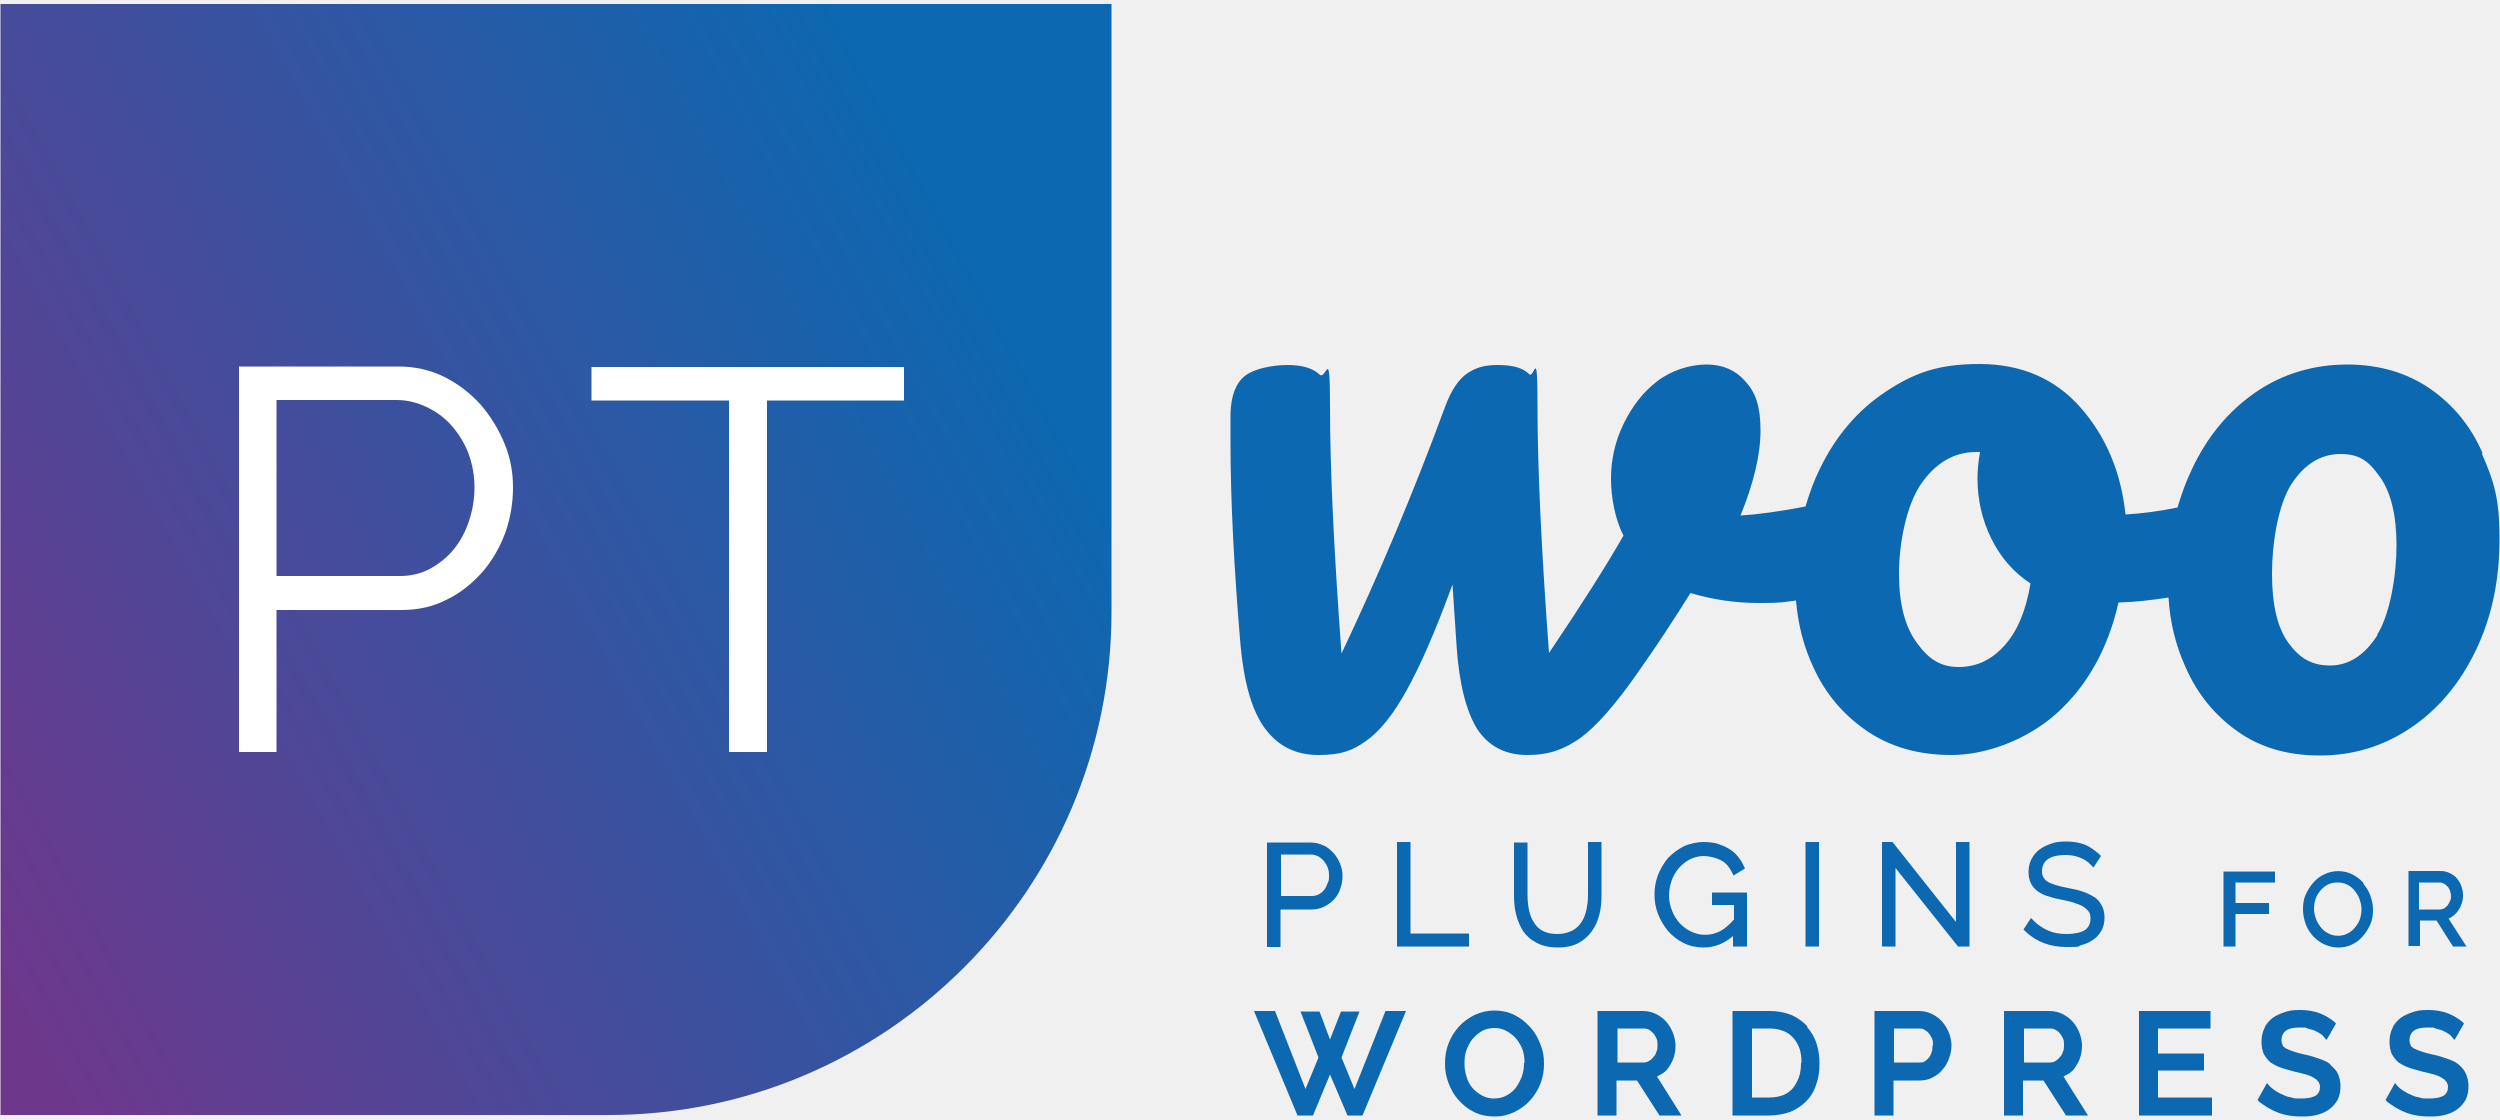
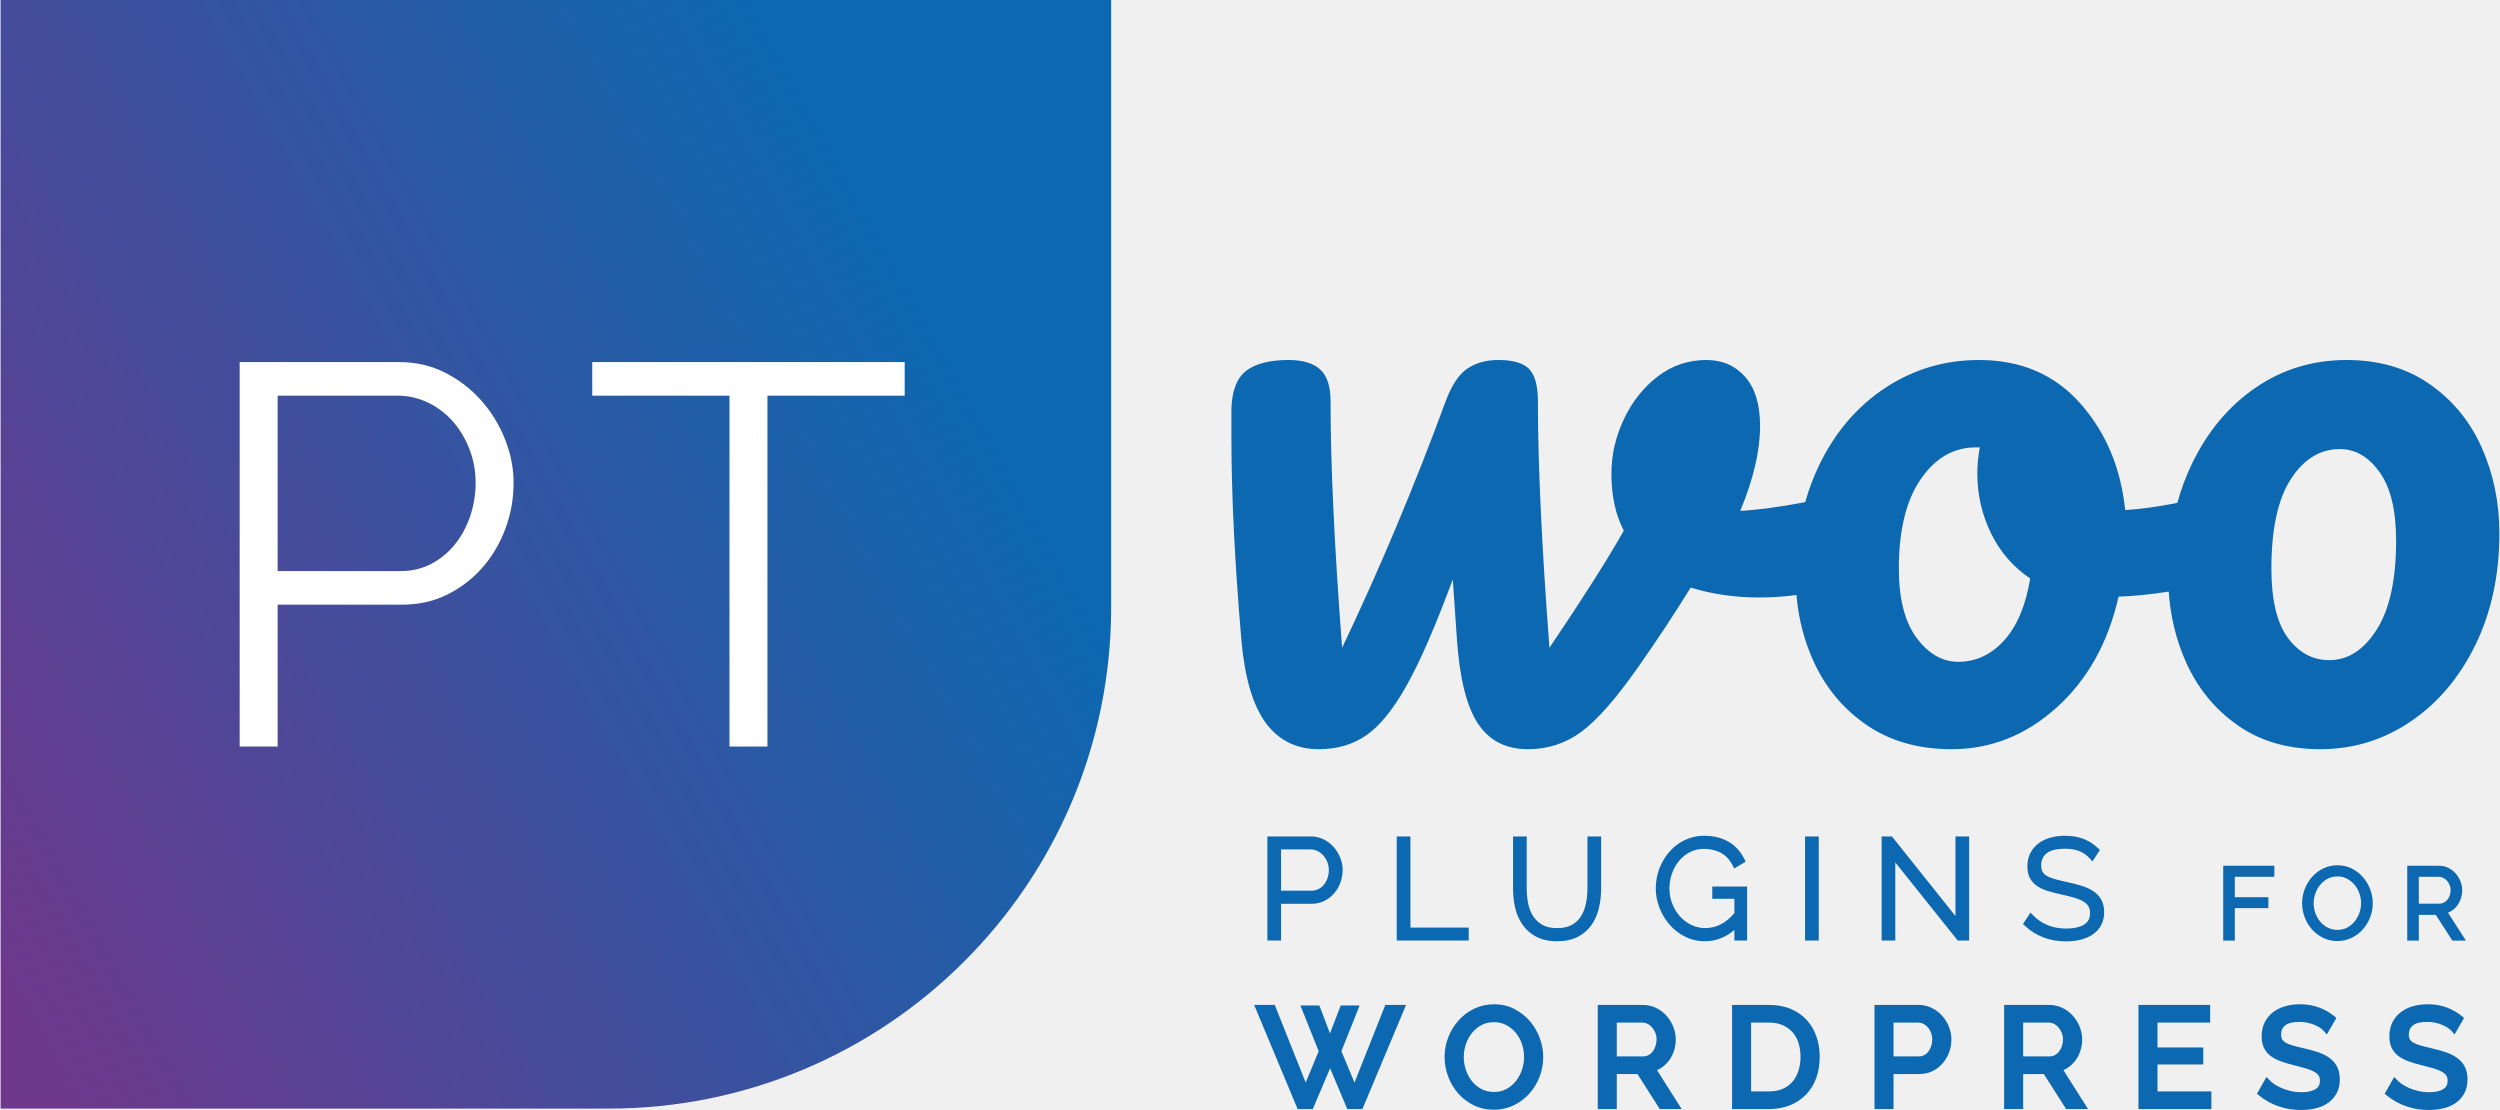
- <svg xmlns="http://www.w3.org/2000/svg" id="Layer_1" version="1.1" viewBox="0 0 500 224">
+ <svg xmlns="http://www.w3.org/2000/svg" width="500" height="222">
  <defs>
-     <linearGradient id="linear-gradient" x1="-19" x2="245.8" y1="162.2" y2="18.3" gradientUnits="userSpaceOnUse">
-       <stop offset="0" stop-color="#6d388c" />
-       <stop offset=".8" stop-color="#0c68b0" />
+     <linearGradient id="a" x1="0" x2="1" y1="0" y2="0" gradientTransform="matrix(264.4468 -143.7623 143.6905 264.579 -18.702 161.13)" gradientUnits="userSpaceOnUse">
+       <stop offset="0" style="stop-color:#6d388c;stop-opacity:1" />
+       <stop offset=".754" style="stop-color:#0c68b0;stop-opacity:1" />
+       <stop offset="1" style="stop-color:#0c68b0;stop-opacity:1" />
    </linearGradient>
-     <style>.st1{fill:#fff}.st2{fill:#0c68b0}</style>
+     <clipPath id="b">
+       <path d="M246 72h253.875v78H246Zm0 0" />
+     </clipPath>
  </defs>
-   <path d="M121.7 223H.1V.8h222.2v121.6c0 27.8-11.3 52.9-29.5 71.1S149.5 223 121.7 223Z" style="fill:url(#linear-gradient)" />
-   <path d="M47.8 150.4V73.3h31.9c3.3 0 6.4.7 9.2 2.1 2.8 1.4 5.2 3.3 7.2 5.5 2 2.3 3.6 4.9 4.8 7.8 1.2 2.9 1.7 5.8 1.7 8.8s-.5 6.2-1.6 9.2c-1.1 2.9-2.6 5.5-4.6 7.8-2 2.2-4.3 4.1-7 5.4-2.7 1.4-5.7 2.1-9.1 2.1h-25v28.4h-7.6Zm7.6-35.2H80c2.2 0 4.3-.5 6.1-1.5 1.8-1 3.4-2.3 4.7-3.9s2.3-3.5 3-5.6c.7-2.1 1.1-4.4 1.1-6.7s-.4-4.6-1.2-6.8c-.8-2.1-2-4-3.4-5.6-1.4-1.6-3.1-2.8-5-3.7-1.9-.9-3.9-1.4-6-1.4h-24v35.2ZM180.9 80.1h-27.5v70.3h-7.6V80.1h-27.5v-6.7h62.5v6.7Z" class="st1" />
-   <path d="M496.5 90.6c-2.3-5.3-5.8-9.6-10.4-12.8-4.6-3.2-10.2-4.9-16.7-4.9s-12.8 1.8-18.2 5.5c-5.4 3.7-9.7 8.8-12.8 15.4-1.2 2.5-2.1 5-2.9 7.7-3.8.8-7.3 1.2-10.4 1.4-.9-8.5-3.9-15.6-9-21.4-5.1-5.8-11.9-8.7-20.2-8.7s-13.1 1.8-18.7 5.5-10 8.8-13.2 15.4c-1.2 2.4-2.1 4.9-2.9 7.6-5.2 1-9.6 1.6-13 1.8 2.6-6.4 4-12.1 4-17s-1-7.6-3-9.8c-2-2.3-4.6-3.4-7.8-3.4s-6.9 1.1-9.8 3.3c-2.9 2.2-5.1 5.1-6.8 8.6-1.7 3.5-2.5 7.2-2.5 10.9s.8 8.2 2.5 11.4c-3.3 5.8-8.3 13.7-14.9 23.5-1.5-20.3-2.3-36.7-2.3-49.4s-.6-5.2-1.7-6.4c-1.2-1.2-3.2-1.8-6.2-1.8s-4.5.6-6.2 1.7c-1.7 1.2-3.2 3.4-4.4 6.7-6.3 17.1-13.2 33.5-20.7 49.3-1.5-20.3-2.3-36.7-2.3-49.4s-.7-5.1-2.1-6.4c-1.4-1.3-3.5-1.9-6.4-1.9s-6.6.7-8.4 2.1c-1.9 1.4-2.9 4-3 7.6v5.8c0 11.6.7 25.1 2 40.5.7 7.6 2.3 13.2 4.9 16.7 2.6 3.5 6.1 5.3 10.7 5.3s6.8-.9 9.5-2.8 5.4-5.2 8.1-10.1c2.7-4.8 5.8-11.9 9.2-21.2l.8 12.1c.5 7.8 2 13.4 4.2 16.9 2.3 3.4 5.6 5.1 10 5.1s7.5-1.2 10.7-3.5c3.1-2.3 6.9-6.6 11.3-12.9 3.9-5.5 7.4-10.9 10.6-16 4.3 1.3 8.9 2 13.7 2s5-.2 7.4-.5c.4 4.7 1.5 9.2 3.5 13.4 2.4 5.3 6 9.5 10.7 12.7 4.7 3.2 10.3 4.8 16.9 4.8s14.8-2.8 21-8.3c6.2-5.6 10.3-13 12.4-22.2 3.5-.1 6.8-.5 10-1 .3 4.9 1.4 9.5 3.4 13.9 2.3 5.3 5.8 9.6 10.3 12.8 4.6 3.3 10.1 4.9 16.6 4.9s12.6-1.8 18.1-5.5c5.5-3.7 9.8-8.8 13-15.4 3.2-6.6 4.8-14 4.8-22.4s-1.2-11.7-3.5-17Zm-95.6 38.5c-2.6 2.9-5.6 4.3-9.2 4.3s-6-1.6-8.3-4.8c-2.4-3.2-3.6-7.8-3.6-13.9s1.5-13.7 4.4-17.9c2.9-4.2 6.6-6.4 11-6.4h.8c-.3 1.8-.5 3.5-.5 5.3 0 4.2.9 8.2 2.7 11.9 1.8 3.7 4.4 6.8 7.9 9.1-.9 5.4-2.6 9.5-5.2 12.4Zm74.6-2.1c-2.6 4.1-5.8 6.1-9.5 6.1s-6.1-1.5-8.3-4.5c-2.2-3-3.3-7.6-3.3-13.9s1.3-13.9 3.9-17.9c2.6-4 5.9-6 9.8-6s5.7 1.5 7.9 4.6c2.2 3.1 3.3 7.7 3.3 13.7s-1.3 13.8-3.9 17.9ZM256.2 181.9h6.1c.9 0 1.8-.2 2.6-.6.8-.4 1.4-.9 2-1.5.5-.6 1-1.4 1.2-2.2.3-.8.4-1.6.4-2.5s-.2-1.6-.5-2.4c-.3-.8-.8-1.5-1.3-2.1-.6-.6-1.2-1.2-2-1.5-.8-.4-1.7-.6-2.6-.6h-8.7v20.9h2.7V182Zm9.6-6.8c0 .6 0 1.1-.3 1.6-.2.5-.4 1-.7 1.3-.3.4-.7.7-1.1.9-.4.2-.9.3-1.4.3h-6.1v-8.3h5.9c.5 0 .9.1 1.4.3.4.2.8.5 1.2.9.3.4.6.8.8 1.3.2.5.3 1 .3 1.6ZM293.8 186.7h-11.7v-18.3h-2.7v20.9h14.4v-2.6zM320.3 178.9v-10.5h-2.7v10.5c0 1-.1 2-.3 3-.2.9-.5 1.8-1 2.5-.4.7-1.1 1.3-1.8 1.7-.8.4-1.8.7-3 .7s-2.2-.2-2.9-.6c-.8-.4-1.4-1-1.8-1.7-.5-.7-.8-1.6-1-2.5-.2-1-.3-2-.3-3v-10.5h-2.7V179c0 1.3.1 2.6.4 3.8.3 1.3.8 2.4 1.4 3.4.7 1 1.6 1.8 2.8 2.4 1.1.6 2.6.9 4.2.9s3-.3 4.1-.9c1.1-.6 2-1.4 2.7-2.4.7-1 1.2-2.1 1.5-3.4.3-1.2.4-2.5.4-3.9ZM346.9 189.3h2.5v-10.8h-7v2.5h4.4v2.9c-.9 1-1.8 1.8-2.7 2.3-1.9 1-4.1 1-5.9.1-.9-.4-1.6-1-2.3-1.7-.6-.7-1.2-1.6-1.5-2.5-.4-1-.6-2-.6-3s.2-2 .5-2.9c.3-.9.8-1.8 1.4-2.5.6-.7 1.3-1.3 2.2-1.8.8-.4 1.8-.7 2.8-.7s2.4.3 3.4.8 1.8 1.4 2.3 2.5l.3.6 2.3-1.4-.3-.6c-.3-.7-.7-1.3-1.2-1.9-.5-.6-1.1-1.1-1.8-1.5-.7-.4-1.4-.7-2.3-1-.8-.2-1.8-.3-2.8-.3s-2.7.3-3.9.9c-1.2.6-2.2 1.4-3.1 2.3-.8 1-1.5 2.1-2 3.4-.5 1.3-.7 2.6-.7 3.9s.2 2.6.7 3.9c.5 1.3 1.2 2.4 2 3.4.9 1 1.9 1.8 3.1 2.4 1.2.6 2.6.9 4 .9 2.2 0 4.2-.8 5.9-2.3v2.1ZM361.1 168.4h2.7v20.9h-2.7zM391.2 184.4l-12.7-16h-2.1v20.9h2.7v-15.7l12.5 15.7h2.3v-20.9h-2.7v16zM418.8 179.4c-.6-.4-1.4-.8-2.3-1.1-.9-.3-1.8-.5-2.9-.7-1-.2-1.9-.4-2.5-.6-.6-.2-1.2-.4-1.6-.7-.4-.2-.6-.5-.8-.8-.2-.3-.3-.7-.3-1.2 0-1 .3-1.8 1.1-2.4.7-.6 2-.9 3.7-.9s3.7.6 4.9 1.9l.6.6 1.5-2.3-.4-.4c-.9-.8-1.9-1.5-2.9-1.9-1.1-.4-2.3-.6-3.6-.6s-2.1.1-3 .4c-.9.3-1.7.7-2.4 1.2s-1.2 1.2-1.6 1.9c-.4.8-.6 1.7-.6 2.6s.2 1.7.5 2.3c.3.6.8 1.2 1.4 1.6.6.4 1.3.8 2.2 1 .8.3 1.8.5 2.8.7 1 .2 1.9.4 2.6.7.7.2 1.3.5 1.7.8.4.3.7.6.9.9.2.3.3.8.3 1.3 0 1-.4 1.8-1.1 2.3-.8.5-2.1.8-3.6.8s-2.7-.2-3.8-.7c-1.1-.5-2-1.1-2.8-1.9l-.6-.6-1.5 2.3.4.4c2.2 2.1 5 3.1 8.2 3.1s2.1-.1 3-.4c.9-.2 1.7-.6 2.4-1.1.7-.5 1.2-1.1 1.6-1.8.4-.7.6-1.6.6-2.6s-.2-1.8-.6-2.5c-.4-.7-.9-1.3-1.6-1.7ZM453.8 180.6h-6.7v-4.1h7.9v-2.2h-10.3v15h2.4v-6.5h6.7v-2.2zM472.7 176.6c-.6-.7-1.4-1.3-2.2-1.7-1.7-.9-4-.9-5.7 0-.9.4-1.6 1-2.2 1.7-.6.7-1.1 1.5-1.5 2.4-.4.9-.5 1.9-.5 2.9s.2 1.9.5 2.8c.3.9.8 1.7 1.4 2.4.6.7 1.4 1.3 2.2 1.7.9.4 1.8.7 2.9.7s2-.2 2.8-.6c.9-.4 1.6-1 2.2-1.7.6-.7 1.1-1.5 1.5-2.4.4-.9.5-1.9.5-2.9s-.2-1.8-.5-2.7c-.3-.9-.8-1.7-1.4-2.4Zm-7 10.1c-.6-.3-1.1-.7-1.5-1.2-.4-.5-.8-1.1-1-1.7-.2-.6-.4-1.3-.4-2s.1-1.3.3-2c.2-.6.6-1.2 1-1.7s.9-.9 1.5-1.2c.6-.3 1.2-.4 1.9-.4s1.3.1 1.9.4c.6.3 1.1.7 1.5 1.2.4.5.8 1.1 1 1.7.2.6.4 1.3.4 2s-.1 1.3-.3 2c-.2.6-.6 1.2-1 1.7s-.9.9-1.5 1.2c-1.1.6-2.7.6-3.8 0ZM483.9 184.1h3.4l3.3 5.2h2.7l-3.6-5.6c.2 0 .4-.2.6-.3.5-.3.9-.7 1.2-1.1.3-.4.6-.9.8-1.5.2-.5.3-1.1.3-1.7s-.1-1.2-.3-1.8c-.2-.6-.5-1.1-.9-1.6s-.9-.8-1.5-1.1c-.6-.3-1.2-.4-1.9-.4h-6.3v15h2.3V184Zm6.3-4.9c0 .3 0 .7-.2 1-.1.3-.3.6-.5.9-.2.2-.4.4-.7.6-.3.1-.6.2-.9.2h-4.1v-5.4h4c.3 0 .6 0 .9.2.3.1.5.3.8.6.2.2.4.5.5.9.1.3.2.7.2 1ZM270.9 217.8l-2.6-6.3 3.6-9.2h-3.7l-2.2 5.6-2.1-5.6h-3.8l3.6 9.2-2.6 6.3-6.1-15.6h-4.2l8.7 20.9h3.1l3.4-8.2 3.5 8.2h3l8.7-20.9h-4.1l-6.2 15.6zM306 205.4c-.9-1-1.9-1.8-3.1-2.4-1.2-.6-2.6-.9-4-.9s-2.7.3-4 .9c-1.2.6-2.3 1.4-3.1 2.3-.9 1-1.6 2.1-2.1 3.4-.5 1.3-.7 2.6-.7 4s.2 2.6.7 3.9c.5 1.3 1.1 2.4 2 3.4.9 1 1.9 1.8 3.1 2.4 1.2.6 2.6.9 4.1.9s2.7-.3 4-.9c1.2-.6 2.3-1.4 3.1-2.3.9-1 1.6-2.1 2.1-3.4.5-1.3.7-2.6.7-4s-.2-2.6-.7-3.8c-.5-1.3-1.1-2.4-2-3.4Zm-1.2 7.2c0 .9-.1 1.7-.4 2.6-.3.8-.7 1.6-1.2 2.3-.5.7-1.2 1.2-1.9 1.6-.7.4-1.6.6-2.5.6s-1.7-.2-2.4-.6c-.7-.4-1.4-.9-1.9-1.5s-1-1.4-1.2-2.3c-.3-.9-.4-1.7-.4-2.7s.1-1.8.4-2.6c.3-.8.7-1.6 1.2-2.2.5-.6 1.2-1.2 1.9-1.6.7-.4 1.6-.6 2.5-.6s1.7.2 2.4.6c.7.4 1.4.9 1.9 1.5s1 1.4 1.3 2.2c.3.9.4 1.7.4 2.7ZM332.5 214.7c.6-.4 1.1-.9 1.4-1.5.4-.6.7-1.2.9-1.9.2-.7.3-1.4.3-2.2s-.2-1.7-.5-2.5-.8-1.6-1.3-2.2c-.6-.7-1.3-1.2-2.1-1.6-.8-.4-1.7-.6-2.7-.6h-9v20.9h3.8v-7h4.1l4.5 7h4.4l-4.9-7.8c.4-.2.7-.4 1.1-.6Zm-1.9-3.2c-.2.3-.5.5-.8.7-.3.2-.7.3-1.1.3h-5.2v-6.8h5.1c.4 0 .7 0 1.1.2.4.2.6.4.9.7.3.3.5.7.7 1.1.2.4.2.8.2 1.3s0 .9-.2 1.3c-.1.4-.3.8-.6 1.1ZM361.5 205.3c-.8-.9-1.9-1.7-3.2-2.3-1.3-.5-2.7-.8-4.4-.8h-7.4v20.9h7.4c1.5 0 2.9-.3 4.1-.7 1.2-.5 2.3-1.2 3.2-2.1.9-.9 1.6-2 2-3.3.5-1.3.7-2.7.7-4.3s-.2-2.7-.6-4c-.4-1.3-1.1-2.4-1.9-3.3Zm-1.3 7.3c0 1-.1 1.9-.4 2.8-.3.8-.7 1.6-1.2 2.2-.5.6-1.2 1.1-1.9 1.4-.8.3-1.7.5-2.7.5h-3.6v-13.8h3.6c1 0 1.9.2 2.7.5.8.3 1.4.8 2 1.4.5.6.9 1.3 1.2 2.1.3.9.4 1.8.4 2.8ZM388.5 204.4c-.6-.7-1.3-1.2-2.1-1.6-.8-.4-1.7-.6-2.7-.6h-8.8v20.9h3.8v-7h5.2c1 0 1.9-.2 2.6-.6.8-.4 1.5-.9 2-1.6.6-.6 1-1.4 1.3-2.2.3-.8.5-1.7.5-2.6s-.2-1.7-.5-2.5-.8-1.6-1.3-2.2Zm-2 4.7c0 .5 0 .9-.2 1.4-.1.4-.3.8-.6 1.1-.2.3-.5.5-.8.7-.3.2-.7.2-1.1.2h-5v-6.8h4.9c.4 0 .7 0 1.1.2.3.2.7.4.9.7.3.3.5.7.7 1.1.2.4.2.9.2 1.4ZM413.8 214.7c.6-.4 1.1-.9 1.4-1.5.4-.6.7-1.2.9-1.9.2-.7.3-1.4.3-2.2s-.2-1.7-.5-2.5-.8-1.6-1.3-2.2c-.6-.7-1.3-1.2-2.1-1.6-.8-.4-1.7-.6-2.7-.6h-9v20.9h3.8v-7h4.1l4.5 7h4.4l-4.9-7.8c.4-.2.7-.4 1.1-.6Zm-1.9-3.2c-.2.3-.5.5-.8.7-.3.2-.7.3-1.1.3h-5.2v-6.8h5.1c.4 0 .7 0 1.1.2.3.2.7.4.9.7.3.3.5.7.7 1.1.2.4.2.8.2 1.3s0 .9-.2 1.3c-.1.4-.3.8-.6 1.1ZM431.6 214.1h9.2v-3.4h-9.2v-5h10.5v-3.5h-14.3v20.9h14.6v-3.6h-10.8v-5.4zM466 212.8c-.6-.5-1.4-.8-2.3-1.1-.8-.3-1.8-.6-2.8-.8-.9-.2-1.6-.4-2.2-.6-.6-.2-1.1-.4-1.5-.6-.3-.2-.6-.4-.7-.7-.1-.2-.2-.6-.2-1 0-.8.3-1.4.8-1.8.6-.5 1.6-.7 2.9-.7s1.1 0 1.5.2c.5.1 1 .3 1.4.4.4.2.8.4 1.1.6.3.2.6.4.7.6l.6.7 1.9-3.3-.4-.4c-.9-.7-1.9-1.3-3-1.7-1.1-.4-2.4-.6-3.8-.6s-2.1.1-3 .4c-.9.3-1.8.7-2.5 1.2-.7.6-1.3 1.2-1.6 2-.4.8-.6 1.7-.6 2.8s.2 1.6.4 2.3c.3.6.8 1.2 1.3 1.7.6.4 1.2.8 2.1 1.1.8.3 1.7.5 2.7.8.9.2 1.7.4 2.4.6.7.2 1.2.4 1.6.7.4.2.7.5.9.8.2.3.3.6.3 1 0 .8-.3 1.3-.8 1.7-.7.4-1.6.6-2.9.6s-1.4 0-2-.2c-.6-.1-1.3-.3-1.8-.6-.6-.2-1-.5-1.5-.8-.4-.3-.8-.6-1-.8l-.6-.7-1.9 3.4.4.4c1.2.9 2.5 1.7 3.9 2.2 1.4.5 2.9.7 4.5.7s2.1-.1 3-.3c.9-.2 1.8-.6 2.5-1.1.7-.5 1.3-1.2 1.7-1.9.4-.8.6-1.7.6-2.7s-.2-1.8-.5-2.5-.9-1.3-1.5-1.8ZM493.1 214.6c-.3-.7-.9-1.3-1.5-1.8s-1.4-.8-2.3-1.1c-.8-.3-1.8-.6-2.8-.8-.9-.2-1.6-.4-2.2-.6-.6-.2-1.1-.4-1.5-.6-.3-.2-.6-.4-.7-.7-.1-.2-.2-.6-.2-1 0-.8.3-1.4.8-1.8.6-.5 1.6-.7 2.9-.7s1.1 0 1.5.2c.5.1 1 .3 1.4.4.4.2.8.4 1.1.6.3.2.6.4.7.6l.6.7 1.9-3.3-.4-.4c-.9-.7-1.9-1.3-3-1.7-1.1-.4-2.4-.6-3.8-.6s-2.1.1-3 .4c-.9.3-1.8.7-2.5 1.2-.7.6-1.3 1.2-1.6 2-.4.8-.6 1.7-.6 2.8s.2 1.6.4 2.3c.3.6.8 1.2 1.3 1.7.6.4 1.2.8 2.1 1.1.8.3 1.7.5 2.7.8.9.2 1.7.4 2.4.6.7.2 1.2.4 1.6.7.4.2.7.5.9.8.2.3.3.6.3 1 0 .8-.3 1.3-.8 1.7-.7.4-1.6.6-2.9.6s-1.4 0-2-.2c-.6-.1-1.3-.3-1.8-.6-.6-.2-1-.5-1.5-.8s-.8-.6-1-.8l-.6-.7-1.9 3.4.4.4c1.2.9 2.5 1.7 3.9 2.2 1.4.5 2.9.7 4.5.7s2.1-.1 3-.3c.9-.2 1.8-.6 2.5-1.1.7-.5 1.3-1.2 1.7-1.9.4-.8.6-1.7.6-2.7s-.2-1.8-.5-2.5Z" class="st2" />
+   <path d="M.125 0v221.719H121.73c27.754 0 52.883-11.23 71.07-29.387 18.188-18.152 29.434-43.234 29.434-70.941V0Zm0 0" style="stroke:none;fill-rule:nonzero;fill:url(#a)" />
+   <path d="M55.527 114.215h24.625c2.243 0 4.285-.485 6.13-1.461A14.821 14.821 0 0 0 91 108.855c1.305-1.625 2.316-3.5 3.04-5.632a20.533 20.533 0 0 0 1.085-6.66c0-2.383-.418-4.637-1.25-6.766-.832-2.129-1.953-3.988-3.363-5.578a15.425 15.425 0 0 0-4.989-3.739A14.02 14.02 0 0 0 79.5 79.13H55.527Zm-7.593 35.09v-76.89h31.894c3.324 0 6.383.702 9.168 2.112 2.781 1.407 5.188 3.246 7.211 5.524a26.103 26.103 0 0 1 4.773 7.742c1.157 2.887 1.739 5.812 1.739 8.77 0 3.18-.543 6.23-1.63 9.152-1.085 2.926-2.6 5.508-4.554 7.742-1.953 2.242-4.285 4.047-7 5.418-2.71 1.371-5.73 2.055-9.058 2.055h-24.95v28.375ZM180.938 79.129h-27.45v70.176h-7.593V79.129h-27.446v-6.715h62.489Zm0 0" style="stroke:none;fill-rule:nonzero;fill:#fff;fill-opacity:1" />
+   <g clip-path="url(#b)">
+     <path d="M475.34 125.926c-2.59 4.07-5.754 6.101-9.5 6.101-3.3 0-6.055-1.484-8.258-4.449-2.203-2.969-3.305-7.586-3.305-13.855 0-7.914 1.293-13.88 3.883-17.891 2.586-4.012 5.863-6.02 9.828-6.02 3.082 0 5.727 1.54 7.93 4.618 2.203 3.078 3.305 7.644 3.305 13.687 0 7.809-1.297 13.742-3.883 17.809m-74.504 2.144c-2.59 2.86-5.649 4.29-9.172 4.29-3.195 0-5.973-1.594-8.34-4.782-2.37-3.191-3.554-7.808-3.554-13.855 0-7.696 1.46-13.66 4.378-17.891 2.918-4.234 6.582-6.352 10.989-6.352h.824a28.507 28.507 0 0 0-.496 5.278c0 4.18.91 8.137 2.726 11.875 1.817 3.738 4.434 6.762 7.848 9.07-.883 5.387-2.617 9.512-5.203 12.367m95.57-38.425c-2.316-5.274-5.785-9.536-10.41-12.778C481.371 73.625 475.81 72 469.313 72c-6.723 0-12.782 1.844-18.176 5.523-5.395 3.688-9.664 8.801-12.801 15.34a45.183 45.183 0 0 0-2.863 7.715c-3.836.758-7.317 1.238-10.434 1.438-.883-8.465-3.887-15.586-9.004-21.356-5.12-5.773-11.87-8.66-20.238-8.66-6.832 0-13.05 1.844-18.668 5.523-5.617 3.688-10.024 8.801-13.219 15.34a44.646 44.646 0 0 0-2.863 7.567c-5.242.984-9.586 1.57-12.996 1.75 2.644-6.375 3.965-12.04 3.965-16.985 0-4.289-.989-7.558-2.973-9.812-1.98-2.254-4.57-3.383-7.762-3.383-3.636 0-6.886 1.102-9.75 3.3-2.867 2.2-5.12 5.055-6.773 8.575-1.653 3.52-2.477 7.148-2.477 10.883 0 4.398.824 8.191 2.477 11.379-3.305 5.828-8.262 13.633-14.867 23.418-1.543-20.227-2.313-36.664-2.313-49.309 0-3.078-.582-5.219-1.734-6.433-1.156-1.208-3.223-1.813-6.2-1.813-2.421 0-4.484.578-6.19 1.73-1.712 1.157-3.169 3.383-4.38 6.68-6.277 17.043-13.16 33.426-20.652 49.145-1.543-20.227-2.313-36.664-2.313-49.309 0-2.969-.687-5.082-2.062-6.348-1.383-1.261-3.5-1.898-6.363-1.898-3.747 0-6.555.719-8.426 2.145-1.871 1.43-2.863 3.957-2.973 7.585v5.774c0 11.543.66 25.012 1.985 40.402.66 7.586 2.28 13.14 4.87 16.656 2.587 3.52 6.141 5.278 10.657 5.278 3.633 0 6.8-.934 9.5-2.805 2.695-1.867 5.394-5.219 8.094-10.058 2.699-4.836 5.754-11.875 9.168-21.11l.828 12.04c.547 7.808 1.953 13.413 4.21 16.82 2.258 3.41 5.59 5.113 9.997 5.113 3.965 0 7.515-1.156 10.656-3.465 3.14-2.309 6.91-6.594 11.316-12.863a331.329 331.329 0 0 0 10.575-15.996c4.296 1.32 8.863 1.98 13.71 1.98a55.81 55.81 0 0 0 7.442-.5c.398 4.73 1.543 9.184 3.46 13.363 2.423 5.278 5.974 9.512 10.657 12.7 4.68 3.187 10.324 4.78 16.934 4.78 7.82 0 14.812-2.776 20.98-8.327 6.168-5.551 10.297-12.946 12.39-22.18a84.081 84.081 0 0 0 10.028-1.016c.332 4.887 1.442 9.516 3.352 13.88 2.312 5.277 5.754 9.538 10.328 12.777 4.566 3.246 10.101 4.867 16.601 4.867 6.61 0 12.641-1.84 18.09-5.528 5.453-3.68 9.774-8.792 12.969-15.335 3.195-6.54 4.793-13.989 4.793-22.344 0-6.047-1.156-11.707-3.469-16.988" style="stroke:none;fill-rule:nonzero;fill:#0c68b0;fill-opacity:1" />
+   </g>
+   <path d="M265.766 173.992a4.874 4.874 0 0 1-.254 1.59c-.157.48-.399.934-.715 1.332a3.4 3.4 0 0 1-1.09.895c-.422.218-.887.324-1.426.324h-6.07v-8.25h5.906c.485 0 .934.105 1.371.316.442.219.84.52 1.168.89.34.38.614.825.813 1.325.199.504.3 1.04.297 1.578m-9.555 6.762h6.125a5.74 5.74 0 0 0 2.555-.578 6.235 6.235 0 0 0 1.953-1.524 6.91 6.91 0 0 0 1.246-2.152 7.305 7.305 0 0 0 .437-2.508c0-.808-.156-1.625-.472-2.422a7.288 7.288 0 0 0-1.297-2.144 6.56 6.56 0 0 0-2.008-1.543 5.725 5.725 0 0 0-2.578-.594h-8.695v20.82h2.734ZM293.742 185.516h-11.656v-18.223h-2.738v20.816h14.394ZM320.223 177.754v-10.461h-2.735v10.46c0 .993-.101 1.99-.304 2.97-.196.941-.524 1.793-.985 2.527a5.086 5.086 0 0 1-1.828 1.723c-.766.433-1.758.652-2.953.652-1.184 0-2.164-.215-2.918-.64a5.232 5.232 0 0 1-1.848-1.708 7.153 7.153 0 0 1-1.004-2.5 15.122 15.122 0 0 1-.304-3.023v-10.461h-2.735v10.46c0 1.294.141 2.56.418 3.77a9.653 9.653 0 0 0 1.446 3.372c.691 1.007 1.617 1.828 2.75 2.437 1.136.606 2.558.914 4.222.914 1.602 0 2.985-.293 4.098-.871a7.608 7.608 0 0 0 2.742-2.36c.688-.968 1.188-2.105 1.492-3.374.293-1.235.446-2.543.446-3.887M346.879 188.11h2.543v-10.801h-6.969v2.457h4.426v2.851c-.879 1.024-1.797 1.781-2.73 2.258-1.868.957-4.09.992-5.876.117a7.454 7.454 0 0 1-2.289-1.726 8.339 8.339 0 0 1-2.097-5.567c0-1 .164-1.992.488-2.941a8.038 8.038 0 0 1 1.398-2.54 7.05 7.05 0 0 1 2.188-1.78c.832-.442 1.781-.665 2.82-.665 1.258 0 2.399.266 3.39.79.962.507 1.75 1.347 2.345 2.5l.324.628 2.293-1.363-.274-.55a9.239 9.239 0 0 0-1.234-1.856 7.463 7.463 0 0 0-1.75-1.477 8.691 8.691 0 0 0-2.266-.953c-.832-.226-1.773-.34-2.796-.34-1.403 0-2.711.297-3.899.88a9.737 9.737 0 0 0-3.055 2.343 11.068 11.068 0 0 0-1.992 3.355 11.24 11.24 0 0 0-.715 3.942c0 1.3.246 2.601.73 3.86a11.432 11.432 0 0 0 2.016 3.382c.868 1 1.922 1.82 3.106 2.41a8.712 8.712 0 0 0 3.973.922c2.18 0 4.16-.758 5.902-2.258ZM363.75 167.293h-2.738v20.816h2.738ZM391.094 183.21l-12.703-15.917h-2.063v20.816h2.735v-15.617l12.488 15.617h2.277v-20.816h-2.734ZM418.68 178.246c-.645-.437-1.438-.8-2.348-1.086a32.42 32.42 0 0 0-2.898-.742 46.53 46.53 0 0 1-2.547-.621c-.649-.184-1.188-.406-1.602-.664-.363-.23-.633-.5-.797-.809-.168-.312-.25-.726-.25-1.234 0-1.028.348-1.817 1.063-2.414.746-.617 2.004-.93 3.742-.93 2.133 0 3.723.617 4.863 1.895l.582.644 1.492-2.289-.402-.383a8.67 8.67 0 0 0-2.918-1.851c-1.058-.403-2.277-.61-3.617-.61-1.082 0-2.086.13-2.988.383-.922.262-1.727.656-2.399 1.172a5.626 5.626 0 0 0-1.601 1.941c-.387.77-.582 1.653-.582 2.633 0 .906.164 1.684.488 2.309.34.644.832 1.191 1.434 1.597.593.415 1.328.758 2.19 1.024.93.281 1.872.52 2.825.715.887.187 1.766.41 2.637.672.707.218 1.293.48 1.742.773.414.27.727.586.926.938.2.347.297.785.297 1.304 0 1.032-.371 1.774-1.137 2.27-.848.547-2.074.828-3.64.828-1.387 0-2.65-.238-3.755-.703-1.101-.465-2.046-1.106-2.804-1.895l-.574-.601-1.516 2.293.418.382c2.223 2.047 4.976 3.086 8.176 3.086 1.097 0 2.11-.117 3.011-.351.926-.238 1.743-.598 2.418-1.074a5.207 5.207 0 0 0 1.637-1.836c.387-.735.586-1.598.586-2.563 0-.969-.191-1.808-.562-2.488a4.955 4.955 0 0 0-1.59-1.715M453.676 179.445h-6.715v-4.086h7.91v-2.214h-10.226v14.972h2.316v-6.492h6.715ZM465.598 185.55a4.892 4.892 0 0 1-1.516-1.175 5.382 5.382 0 0 1-.992-1.715 5.902 5.902 0 0 1-.012-3.996c.23-.637.559-1.219.985-1.727.414-.5.921-.906 1.507-1.21.567-.293 1.215-.442 1.922-.442.676 0 1.297.14 1.856.426.57.289 1.082.691 1.5 1.176.437.508.777 1.09 1.007 1.718.473 1.29.48 2.704.016 3.993a5.854 5.854 0 0 1-.976 1.734c-.41.496-.915.906-1.489 1.203-1.105.578-2.648.594-3.808.016m7.03-10.078a7.202 7.202 0 0 0-2.222-1.743c-1.726-.882-3.965-.906-5.742-.046-.851.41-1.61.98-2.238 1.683a8.038 8.038 0 0 0-1.469 2.41 7.836 7.836 0 0 0-.539 2.856c0 .945.172 1.883.504 2.785a7.699 7.699 0 0 0 1.433 2.418 7.447 7.447 0 0 0 2.22 1.707c.87.445 1.847.668 2.902.668a6.394 6.394 0 0 0 2.828-.633 7.184 7.184 0 0 0 2.238-1.672 7.855 7.855 0 0 0 1.504-8.012 8.076 8.076 0 0 0-1.418-2.421M490.125 178.04c0 .347-.055.694-.168 1.026-.102.317-.262.61-.469.868-.199.242-.445.445-.722.59-.27.144-.57.214-.88.21h-4.124v-5.375h3.992c.305 0 .61.07.879.207.293.149.55.348.77.59.222.246.398.54.53.867.13.325.196.668.192 1.016m-6.363 4.93h3.394l3.313 5.148h2.719l-3.583-5.574a4.303 4.303 0 0 0 1.813-1.395c.328-.425.582-.918.758-1.453a5.27 5.27 0 0 0 .265-1.656c0-.594-.117-1.191-.343-1.773a5.216 5.216 0 0 0-.95-1.555 4.704 4.704 0 0 0-1.46-1.129 4.204 4.204 0 0 0-1.899-.437h-6.34v14.972h2.313ZM270.898 216.52l-2.62-6.282 3.648-9.14h-3.778l-2.152 5.586-2.129-5.586h-3.777l3.644 9.144-2.597 6.274-6.184-15.528h-4.121l8.695 20.82h3.032l3.46-8.152 3.438 8.153h3.027l8.727-20.82h-4.149ZM304.813 211.398a8.156 8.156 0 0 1-.422 2.563 7.306 7.306 0 0 1-1.207 2.254 6.21 6.21 0 0 1-1.903 1.586c-.719.39-1.558.59-2.484.59-.899 0-1.723-.188-2.45-.559a5.883 5.883 0 0 1-1.902-1.531 7.268 7.268 0 0 1-1.246-2.25 7.978 7.978 0 0 1-.445-2.653c0-.875.144-1.746.433-2.585.27-.813.684-1.57 1.22-2.239a6.1 6.1 0 0 1 1.898-1.558c.722-.387 1.562-.582 2.492-.582.879 0 1.687.187 2.402.554.73.38 1.383.899 1.914 1.528.551.66.977 1.418 1.254 2.23.297.856.445 1.75.445 2.652m1.145-7.187a10.338 10.338 0 0 0-3.09-2.418c-1.203-.625-2.566-.941-4.043-.941a9.141 9.141 0 0 0-3.96.875 10.026 10.026 0 0 0-3.137 2.34 11.005 11.005 0 0 0-2.063 3.355 10.837 10.837 0 0 0-.746 3.976c0 1.317.238 2.622.703 3.883a10.733 10.733 0 0 0 1.992 3.375 9.956 9.956 0 0 0 3.106 2.383c1.215.602 2.578.906 4.05.906a9.112 9.112 0 0 0 3.958-.875 9.93 9.93 0 0 0 3.12-2.324 10.916 10.916 0 0 0 2.051-3.344c.497-1.261.747-2.597.747-3.976 0-1.301-.235-2.594-.7-3.84a11.104 11.104 0 0 0-1.988-3.375M330.523 210.316c-.226.297-.515.54-.847.715a2.22 2.22 0 0 1-1.074.25h-5.247v-6.765h5.082c.375 0 .727.082 1.067.246.351.172.648.406.914.715.273.316.492.687.656 1.101.164.406.242.844.242 1.305 0 .457-.07.902-.21 1.328a3.615 3.615 0 0 1-.583 1.105m1.95 3.102a6.16 6.16 0 0 0 1.445-1.473 6.866 6.866 0 0 0 .918-1.902 7.51 7.51 0 0 0 .316-2.16c0-.848-.164-1.692-.488-2.508a7.452 7.452 0 0 0-1.34-2.195 6.706 6.706 0 0 0-2.078-1.586 5.973 5.973 0 0 0-2.672-.606h-9.023v20.82h3.804v-7h4.141l4.453 7h4.38l-4.927-7.78a5.568 5.568 0 0 0 1.07-.61M360.105 211.371a8.971 8.971 0 0 1-.421 2.8 6.37 6.37 0 0 1-1.192 2.177 5.366 5.366 0 0 1-1.933 1.414c-.782.343-1.696.52-2.715.52h-3.625v-13.766h3.625c1 0 1.902.172 2.676.507.742.317 1.41.79 1.957 1.387.53.586.937 1.305 1.207 2.133.28.855.421 1.809.421 2.828m1.301-7.305c-.847-.949-1.922-1.703-3.187-2.254-1.262-.546-2.735-.824-4.375-.824h-7.43v20.82h7.43c1.508 0 2.902-.253 4.14-.75a9.145 9.145 0 0 0 3.211-2.128c.887-.914 1.575-2.028 2.043-3.309.469-1.266.703-2.695.703-4.25 0-1.398-.21-2.742-.625-3.984a9.352 9.352 0 0 0-1.91-3.32M386.45 207.887c0 .472-.075.93-.216 1.351a3.615 3.615 0 0 1-.582 1.106 2.397 2.397 0 0 1-.836.695c-.336.168-.707.25-1.086.242h-5.023v-6.765h4.86c.382 0 .734.078 1.078.238.347.164.652.394.91.687a3.73 3.73 0 0 1 .894 2.446m2.004-4.707a6.69 6.69 0 0 0-2.074-1.586 5.979 5.979 0 0 0-2.676-.606h-8.805v20.82h3.809v-7h5.164c.961 0 1.848-.199 2.645-.59a6.373 6.373 0 0 0 2.023-1.562 7.066 7.066 0 0 0 1.29-2.21c.3-.821.456-1.688.452-2.56 0-.847-.164-1.69-.484-2.507a7.482 7.482 0 0 0-1.344-2.2M411.805 210.316c-.23.297-.52.54-.848.715a2.24 2.24 0 0 1-1.074.25h-5.246v-6.765h5.078c.37-.004.738.082 1.07.246.344.172.652.41.914.715.278.328.5.703.656 1.101.16.406.243.844.243 1.309 0 .453-.07.902-.215 1.324a3.692 3.692 0 0 1-.578 1.105m1.945 3.102a6.25 6.25 0 0 0 1.45-1.473c.394-.57.702-1.207.913-1.902a7.39 7.39 0 0 0 .32-2.156c0-.848-.163-1.692-.488-2.512a7.452 7.452 0 0 0-1.34-2.195 6.706 6.706 0 0 0-2.078-1.586 5.962 5.962 0 0 0-2.672-.606h-9.027v20.82h3.809v-7h4.136l4.454 7h4.382l-4.93-7.78a5.343 5.343 0 0 0 1.071-.61M431.5 212.887h9.156v-3.39H431.5v-4.981h10.531v-3.528h-14.34v20.82h14.586v-3.527H431.5ZM465.914 211.602c-.629-.457-1.39-.844-2.266-1.149a25.22 25.22 0 0 0-2.804-.773c-.864-.2-1.621-.387-2.25-.567-.586-.168-1.078-.363-1.457-.582-.328-.187-.563-.406-.707-.652-.14-.242-.211-.57-.211-.98 0-.786.265-1.38.808-1.817.582-.469 1.567-.703 2.926-.703.535 0 1.055.055 1.547.164.473.102.934.242 1.383.43.394.16.773.359 1.133.586.308.203.558.41.738.62l.613.712 1.906-3.305-.437-.36a10.742 10.742 0 0 0-3.02-1.726c-1.132-.43-2.414-.648-3.808-.648-1.067 0-2.07.132-2.988.398-.946.27-1.77.684-2.461 1.23a5.867 5.867 0 0 0-1.641 2.04c-.39.8-.59 1.734-.59 2.761 0 .864.152 1.621.45 2.258a4.429 4.429 0 0 0 1.34 1.649c.554.421 1.245.785 2.058 1.082.879.312 1.773.578 2.683.789a55.85 55.85 0 0 1 2.371.636c.657.196 1.204.422 1.633.668.383.219.672.477.864.762.175.27.261.602.261 1.023 0 .762-.27 1.29-.851 1.66-.657.422-1.625.637-2.883.637a9.34 9.34 0 0 1-2.012-.215 11.089 11.089 0 0 1-1.816-.57 8.913 8.913 0 0 1-1.48-.777 5.996 5.996 0 0 1-1.024-.832l-.621-.664-1.903 3.363.434.355a12.616 12.616 0 0 0 3.871 2.157c1.45.496 2.969.746 4.496.738 1.055 0 2.051-.113 2.965-.336.938-.226 1.77-.594 2.465-1.09a5.59 5.59 0 0 0 1.703-1.933c.418-.782.629-1.703.629-2.743 0-.976-.18-1.824-.527-2.52a4.91 4.91 0 0 0-1.52-1.776M492.98 213.379a4.92 4.92 0 0 0-1.523-1.777c-.629-.457-1.39-.844-2.266-1.149-.836-.289-1.785-.55-2.804-.773-.864-.2-1.621-.39-2.25-.567-.586-.168-1.078-.367-1.457-.582-.328-.187-.563-.406-.703-.652-.145-.242-.215-.57-.215-.98 0-.786.265-1.38.812-1.817.578-.469 1.563-.703 2.922-.703.535 0 1.055.055 1.547.164a7.46 7.46 0 0 1 1.383.43c.394.16.773.359 1.133.586.312.203.558.41.738.617l.613.719 1.906-3.31-.437-.358a10.742 10.742 0 0 0-3.02-1.727c-1.129-.43-2.414-.648-3.808-.648-1.067 0-2.07.132-2.988.398-.942.27-1.77.684-2.458 1.23a5.834 5.834 0 0 0-1.644 2.04c-.39.8-.59 1.73-.59 2.761 0 .864.152 1.625.45 2.258a4.386 4.386 0 0 0 1.34 1.645c.554.425 1.245.789 2.058 1.086.879.312 1.773.578 2.683.789a54.32 54.32 0 0 1 2.371.636c.657.196 1.204.422 1.633.668.383.219.676.477.864.766.175.266.261.598.261 1.02 0 .761-.27 1.288-.847 1.66-.66.421-1.63.636-2.887.636a9.195 9.195 0 0 1-2.012-.215 11.48 11.48 0 0 1-1.816-.57 8.63 8.63 0 0 1-1.48-.777 5.968 5.968 0 0 1-1.024-.832l-.617-.664-1.907 3.363.434.355a12.59 12.59 0 0 0 3.875 2.157c1.445.496 2.965.746 4.492.738 1.055 0 2.051-.113 2.965-.336.938-.226 1.77-.594 2.469-1.09a5.54 5.54 0 0 0 1.699-1.933c.418-.782.629-1.703.629-2.743 0-.976-.176-1.828-.524-2.52" style="stroke:none;fill-rule:nonzero;fill:#0c68b0;fill-opacity:1" />
</svg>
